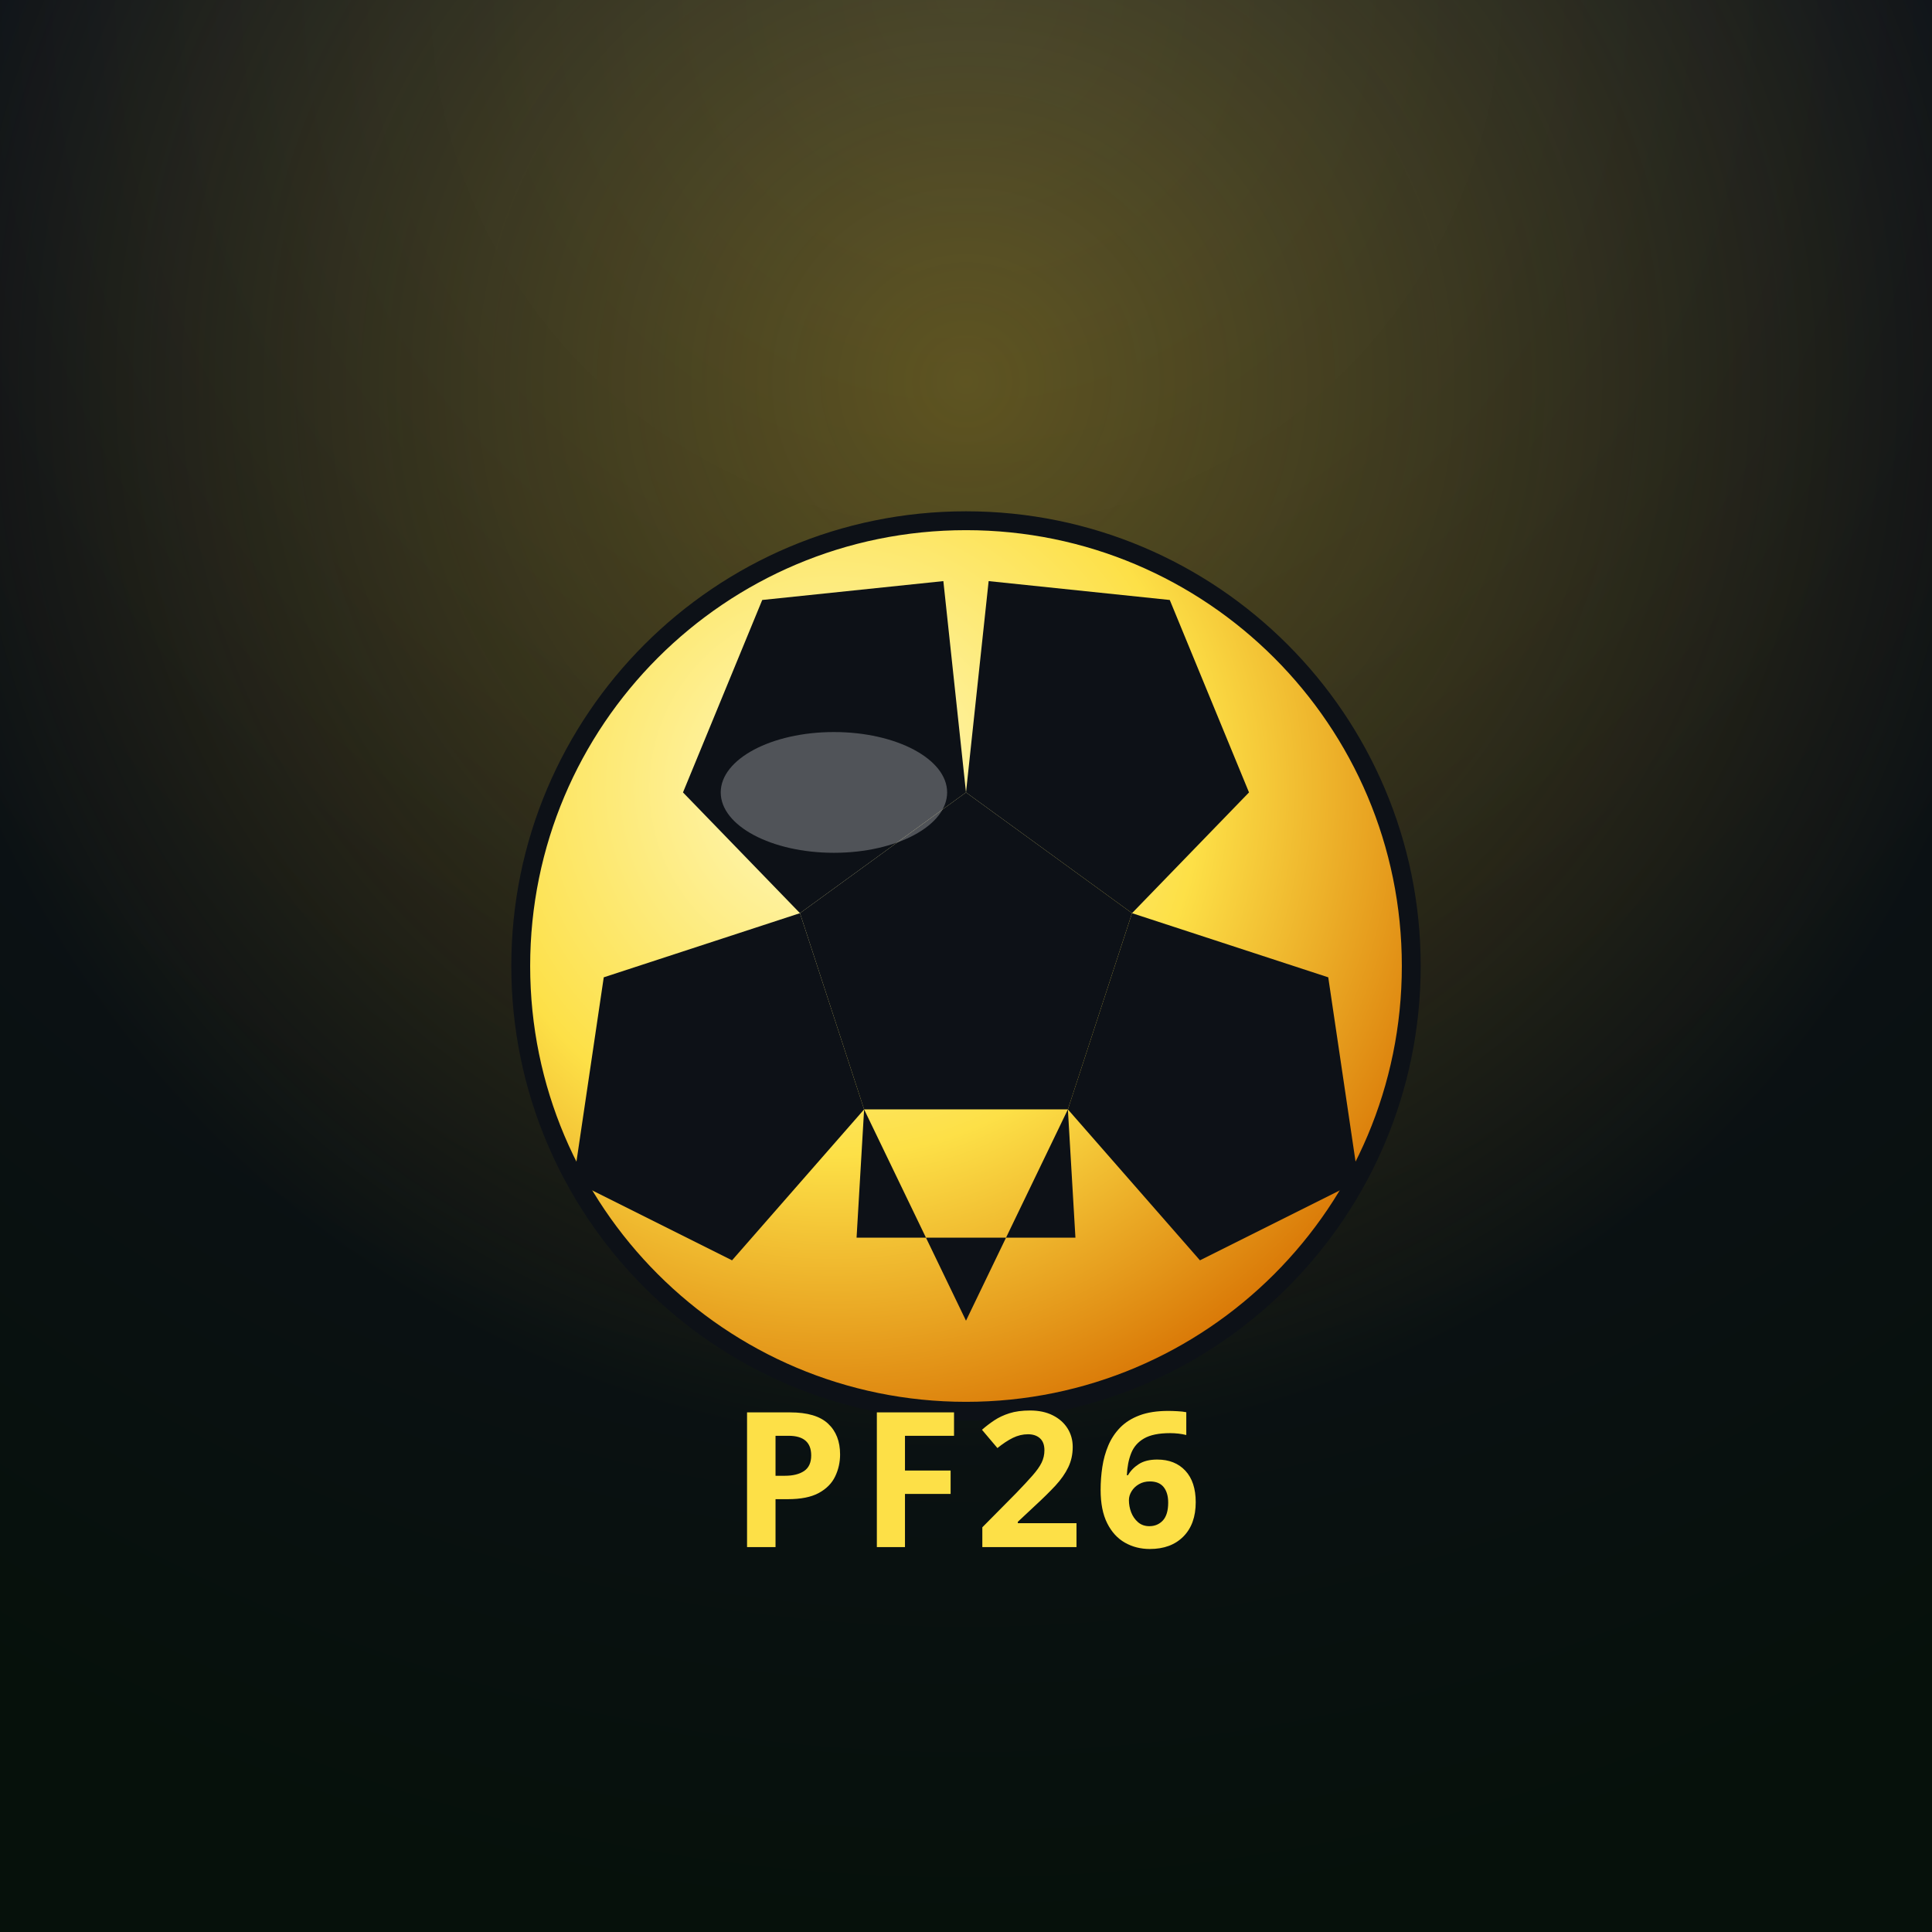
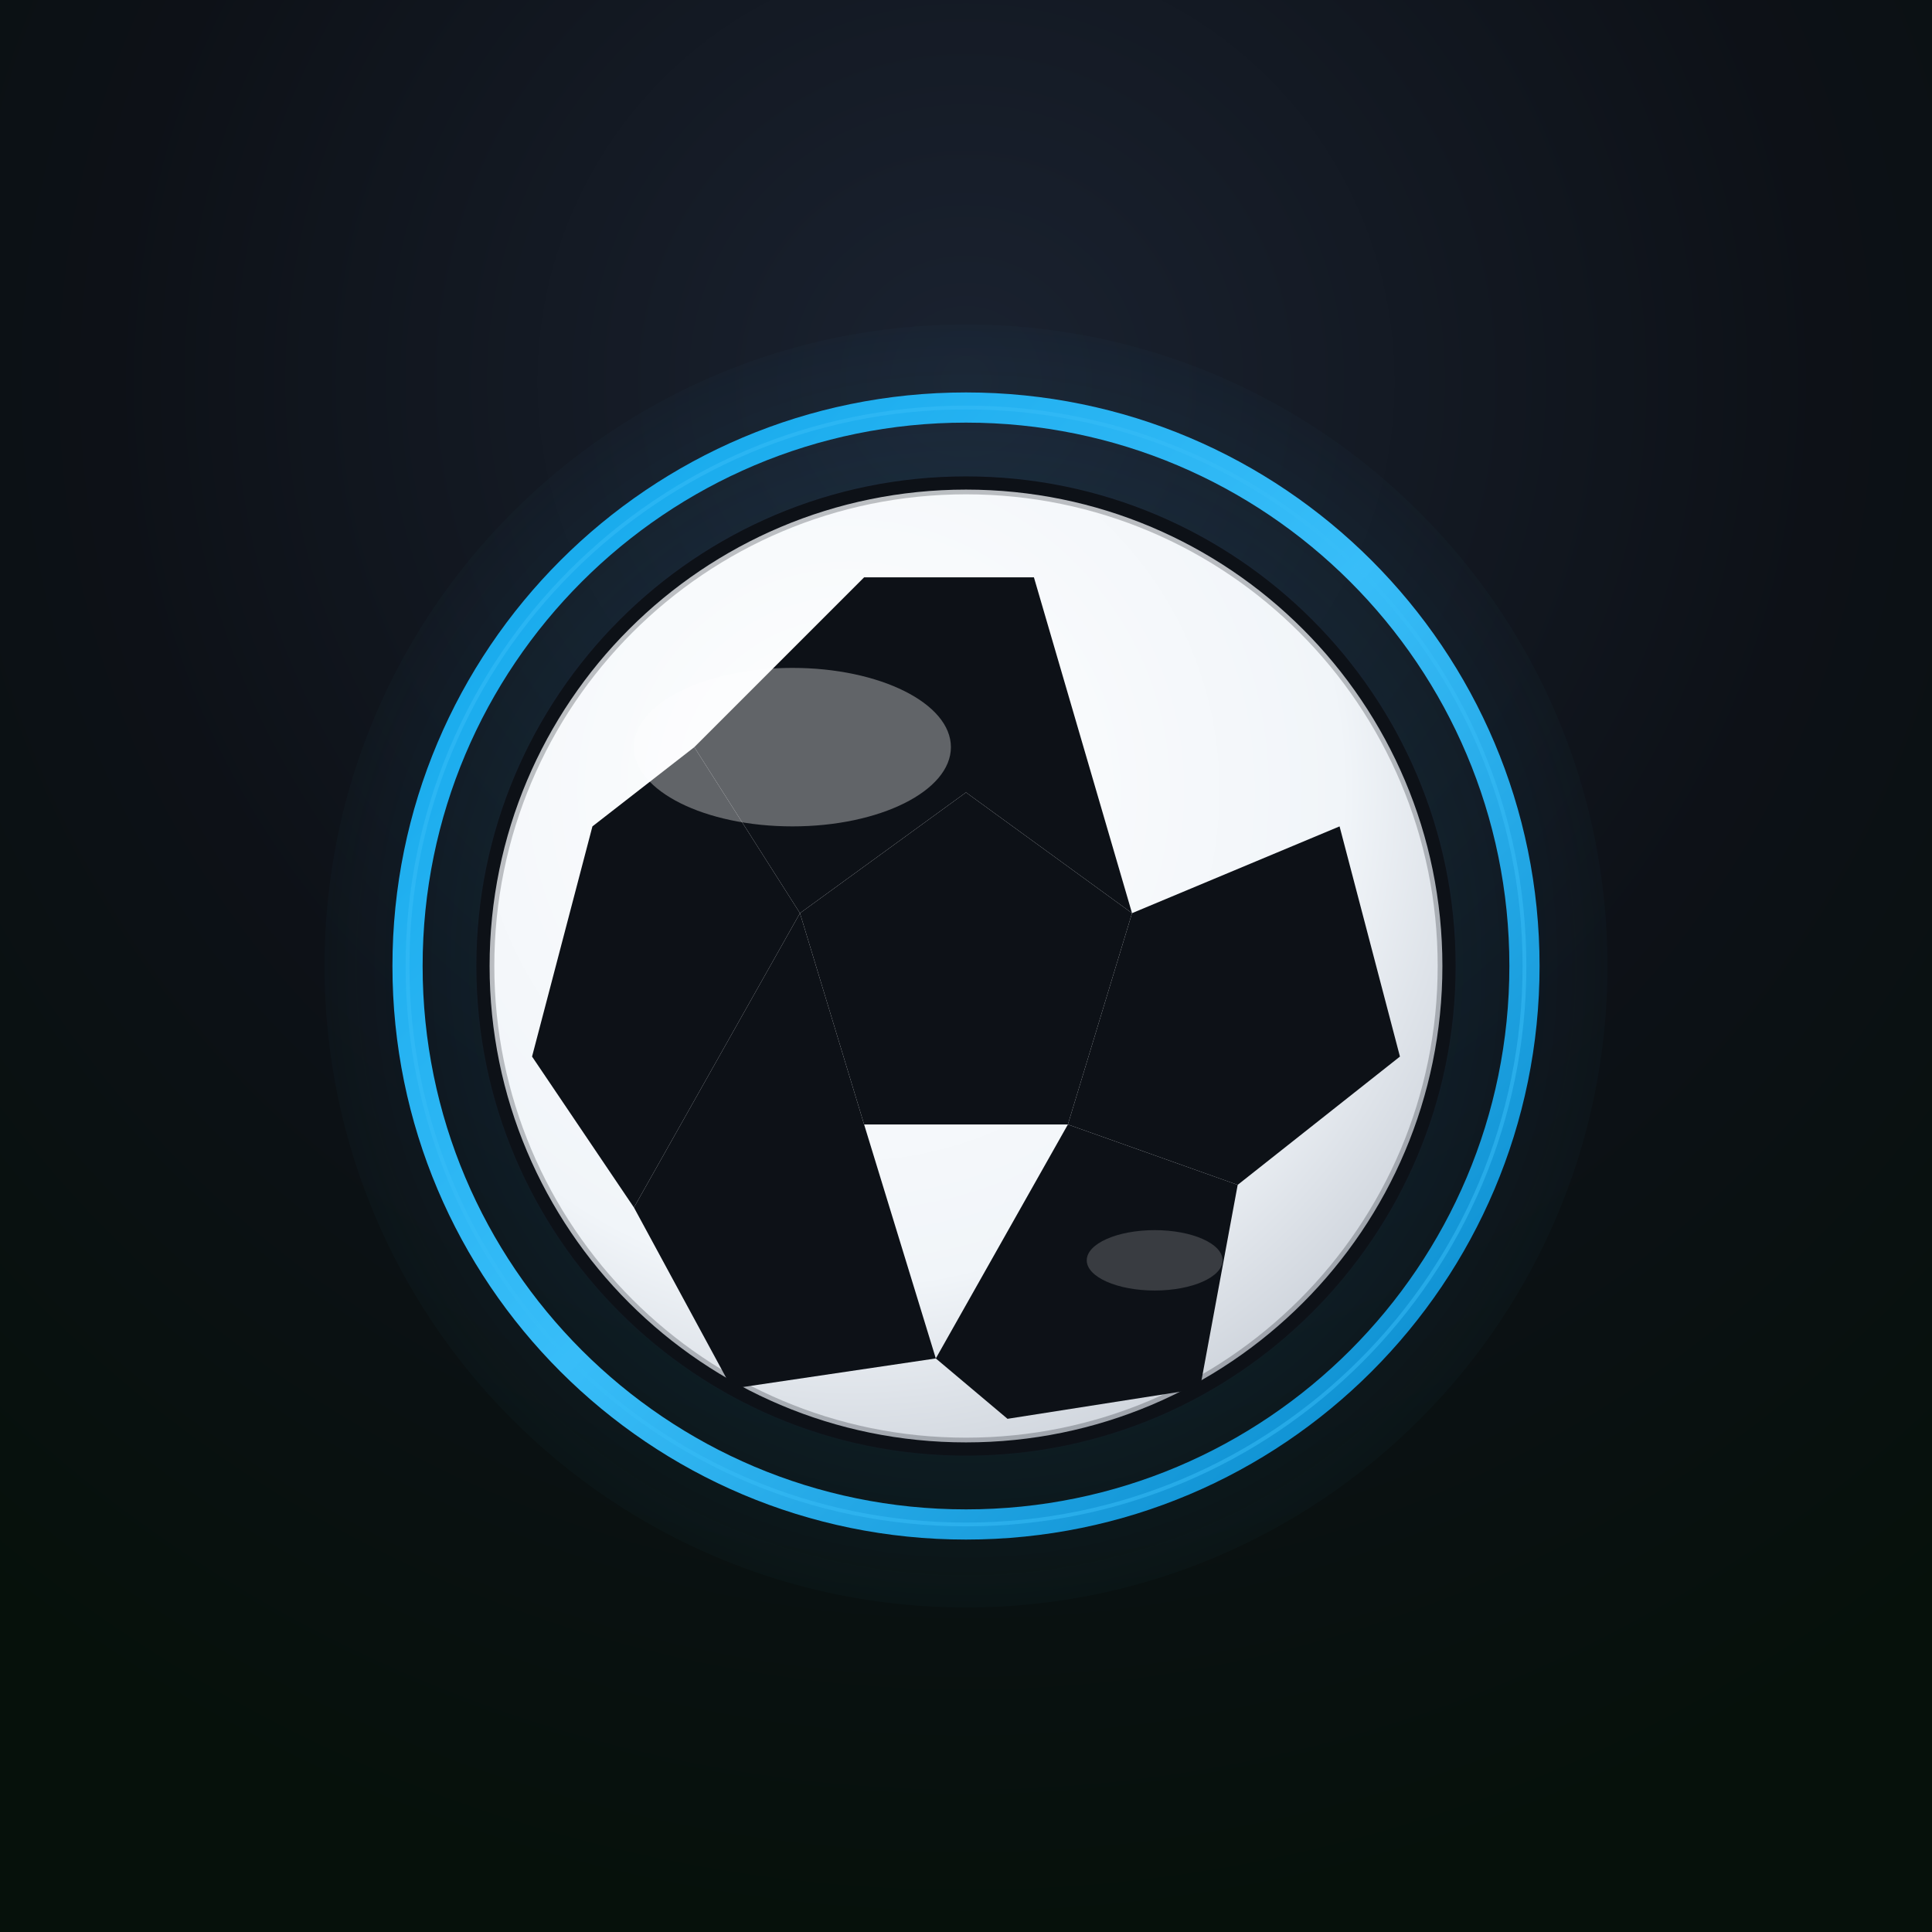
<svg xmlns="http://www.w3.org/2000/svg" viewBox="0 0 512 512" role="img" aria-label="Polla Familiar 26">
  <defs>
-     <radialGradient id="bg" cx="50%" cy="0%" r="100%">
+     <radialGradient id="bg" cx="50%" cy="20%" r="80%">
      <stop offset="0%" stop-color="#1a2230" />
      <stop offset="55%" stop-color="#0d1117" />
      <stop offset="100%" stop-color="#06110b" />
    </radialGradient>
-     <radialGradient id="halo" cx="50%" cy="20%" r="55%">
-       <stop offset="0%" stop-color="#facc15" stop-opacity="0.32" />
-       <stop offset="100%" stop-color="#facc15" stop-opacity="0" />
+     <radialGradient id="accent-halo" cx="50%" cy="50%" r="55%">
+       <stop offset="0%" stop-color="#38bdf8" stop-opacity="0.45" />
+       <stop offset="60%" stop-color="#38bdf8" stop-opacity="0.08" />
+       <stop offset="100%" stop-color="#38bdf8" stop-opacity="0" />
    </radialGradient>
-     <radialGradient id="ball" cx="35%" cy="30%" r="75%">
-       <stop offset="0%" stop-color="#fef9c3" />
-       <stop offset="55%" stop-color="#fde047" />
-       <stop offset="100%" stop-color="#d97706" />
+     <radialGradient id="ball-shade" cx="38%" cy="32%" r="78%">
+       <stop offset="0%" stop-color="#ffffff" />
+       <stop offset="65%" stop-color="#f1f5f9" />
+       <stop offset="100%" stop-color="#c4cad3" />
    </radialGradient>
+     <linearGradient id="ring" x1="0" y1="0" x2="1" y2="1">
+       <stop offset="0%" stop-color="#0ea5e9" />
+       <stop offset="50%" stop-color="#38bdf8" />
+       <stop offset="100%" stop-color="#0284c7" />
+     </linearGradient>
  </defs>
  <rect width="512" height="512" fill="url(#bg)" />
-   <rect width="512" height="512" fill="url(#halo)" />
+   <circle cx="256" cy="256" r="170" fill="url(#accent-halo)" />
+   <circle cx="256" cy="256" r="148" fill="none" stroke="url(#ring)" stroke-width="8" />
+   <circle cx="256" cy="256" r="148" fill="none" stroke="#38bdf8" stroke-width="1" opacity="0.5" />
  <g transform="translate(256 256)">
-     <circle r="118" fill="url(#ball)" stroke="#0d1117" stroke-width="5" />
+     <circle r="128" fill="url(#ball-shade)" stroke="#0d1117" stroke-width="3.5" />
    <g fill="#0d1117">
-       <polygon points="0,-46 44,-14 27,38 -27,38 -44,-14" />
-       <polygon points="0,-46 -44,-14 -75,-46 -54,-97 -6,-102" />
-       <polygon points="0,-46 44,-14 75,-46 54,-97 6,-102" />
-       <polygon points="-27,38 -62,78 -104,57 -96,3 -44,-14" />
-       <polygon points="27,38 62,78 104,57 96,3 44,-14" />
-       <polygon points="-27,38 0,94 27,38 29,72 -29,72" />
+       <polygon points="0,-46 44,-14 27,42 -27,42 -44,-14" />
+       <polygon points="-44,-14 -72,-58 -27,-103 18,-103 44,-14 0,-46" />
+       <polygon points="44,-14 99,-37 115,24 72,58 27,42" />
+       <polygon points="27,42 72,58 62,112 11,120 -8,104" />
+       <polygon points="-27,42 -8,104 -62,112 -88,64 -44,-14 -27,42" />
+       <polygon points="-44,-14 -88,64 -115,24 -99,-37 -72,-58" />
    </g>
-     <ellipse cx="-35" cy="-46" rx="30" ry="16" fill="#ffffff" opacity="0.28" />
-   </g>
-   <g transform="translate(256 410)" text-anchor="middle" font-family="Impact, 'Bebas Neue', Arial Narrow, sans-serif" fill="#fde047" font-weight="900">
-     <text font-size="50" letter-spacing="3">PF26</text>
+     <ellipse cx="-46" cy="-58" rx="42" ry="21" fill="#ffffff" opacity="0.35" />
+     <ellipse cx="50" cy="78" rx="18" ry="8" fill="#ffffff" opacity="0.18" />
+     <circle r="126" fill="none" stroke="#0d1117" stroke-width="2" opacity="0.25" />
  </g>
</svg>
